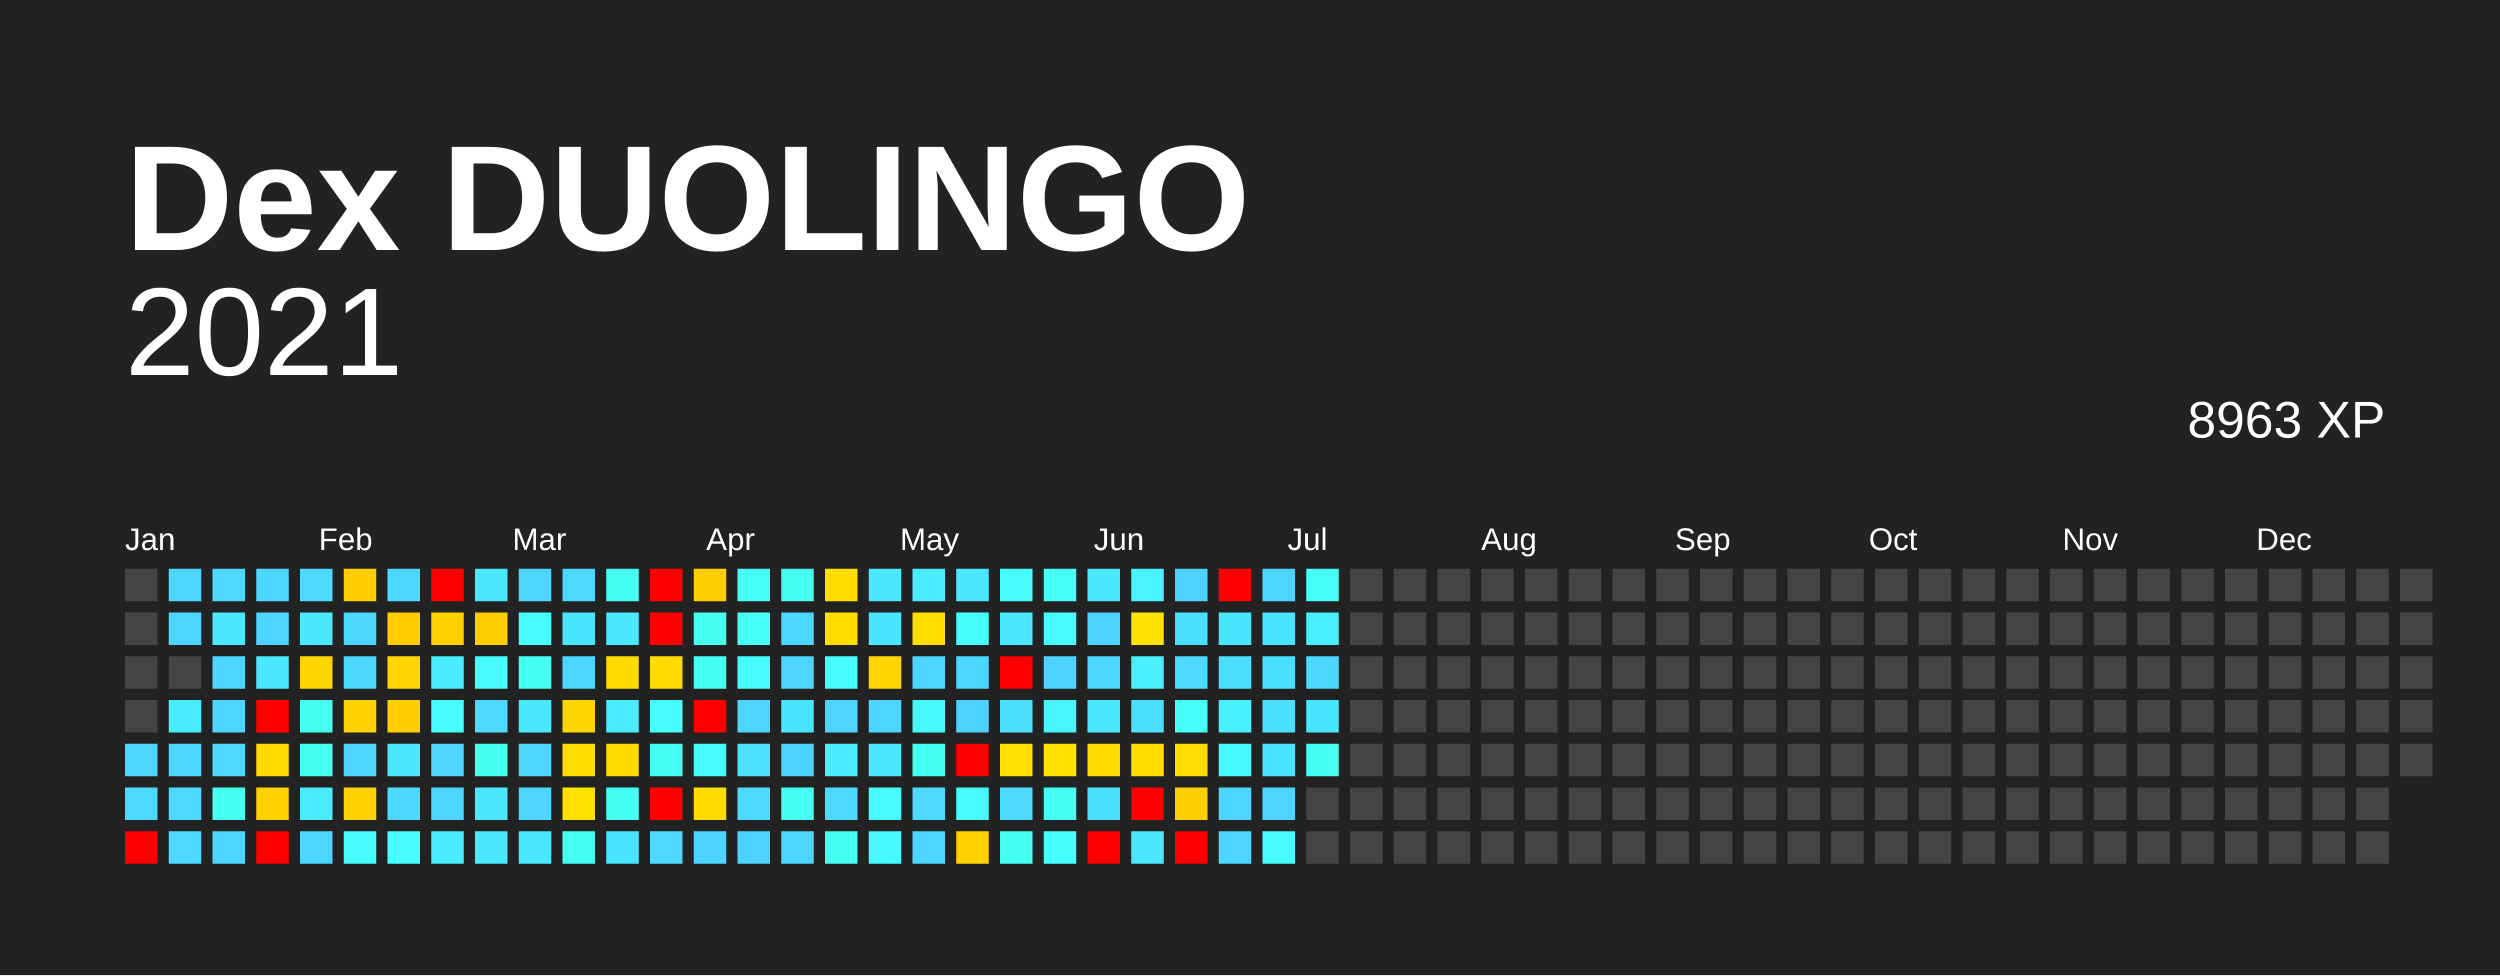
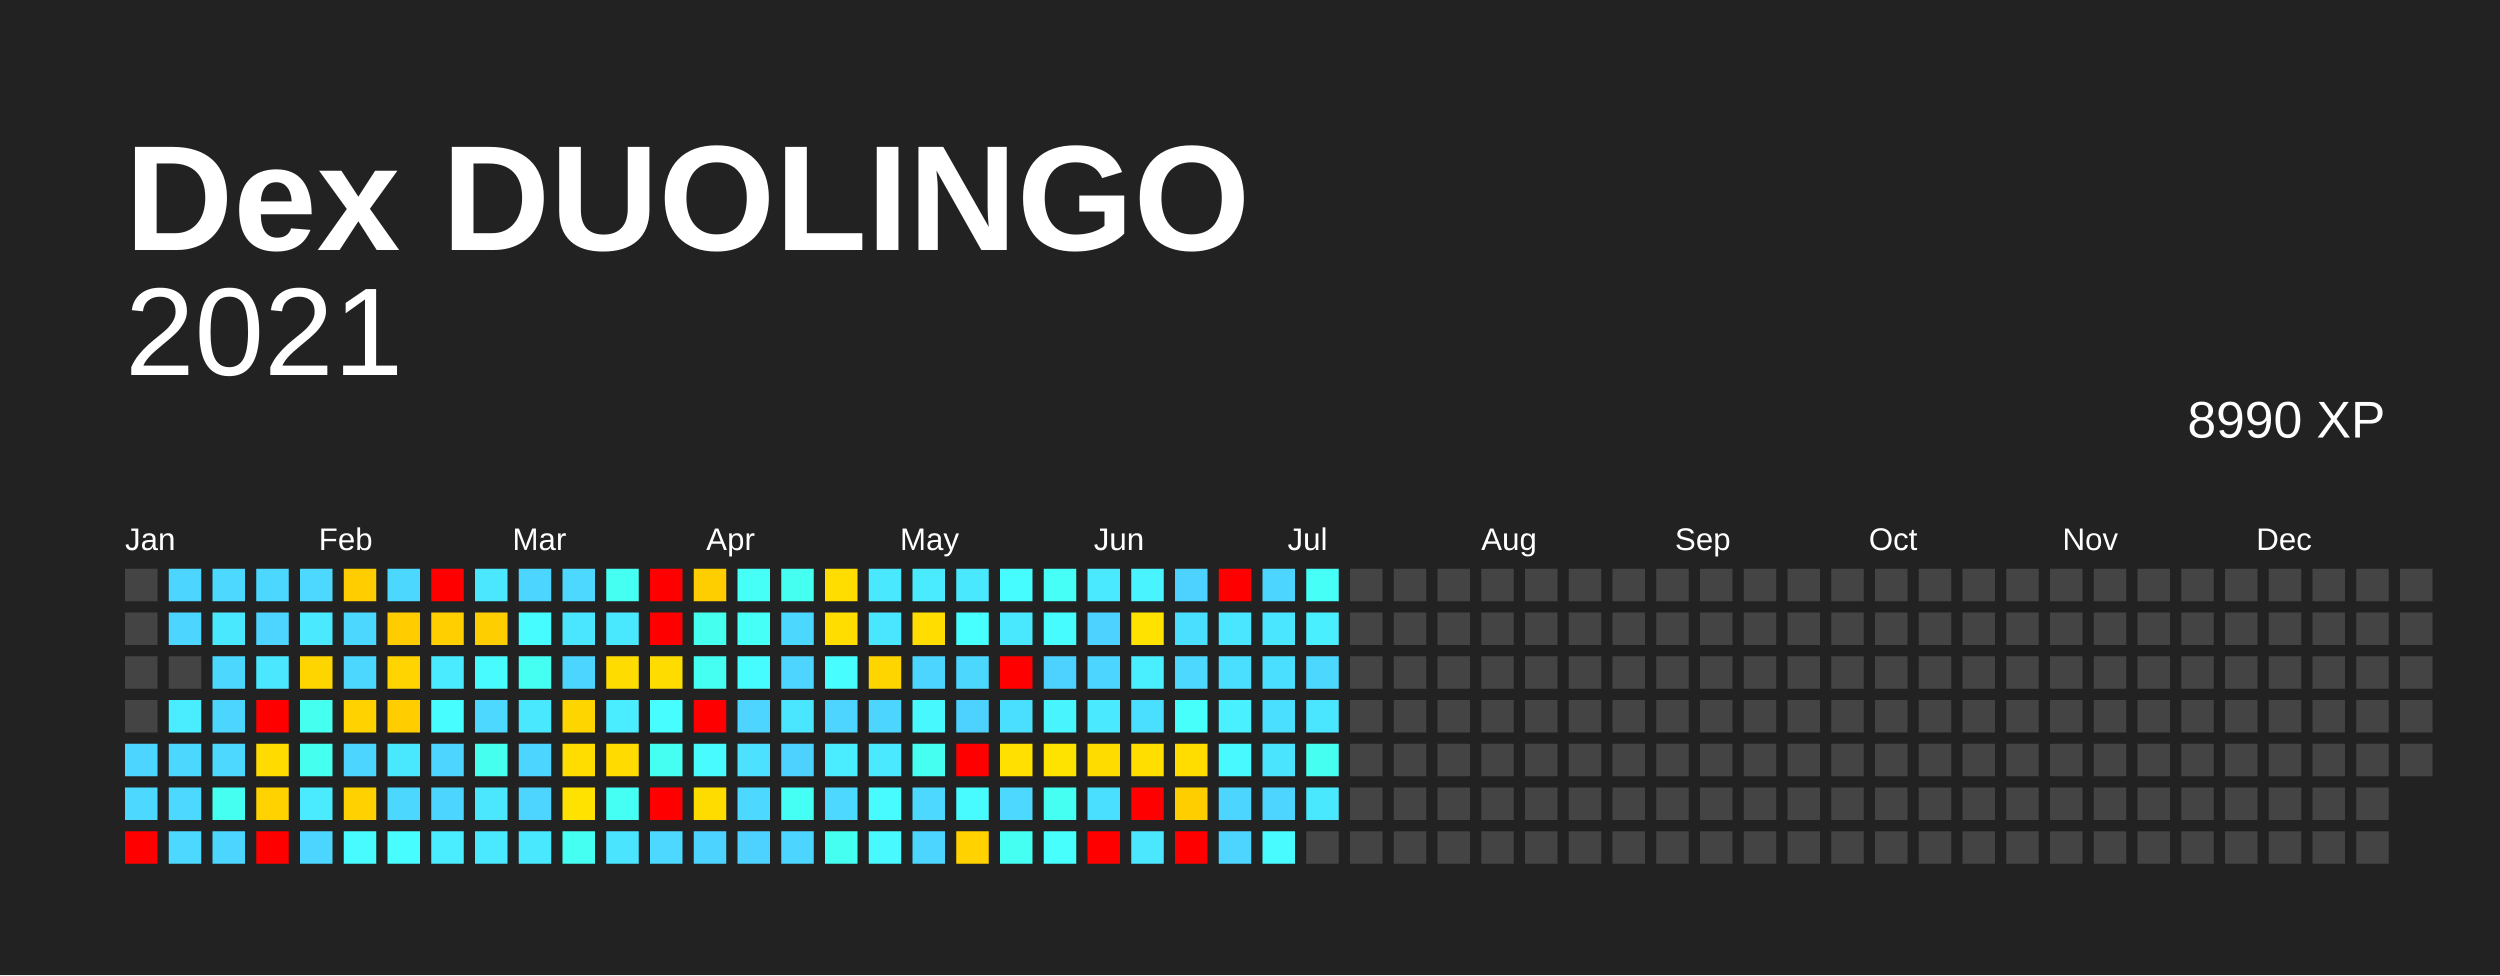
<svg xmlns="http://www.w3.org/2000/svg" baseProfile="full" height="78mm" version="1.1" viewBox="0,0,200,78" width="200mm">
  <defs />
  <rect fill="#222222" height="78" width="200" x="0" y="0" />
  <text fill="#FFFFFF" style="font-size:12px; font-family:Arial; font-weight:bold;" x="10" y="20">Dex DUOLINGO</text>
  <text alignment-baseline="hanging" fill="#FFFFFF" style="font-size:10.0px; font-family:Arial;" x="10" y="30">2021</text>
-   <text alignment-baseline="hanging" fill="#FFFFFF" style="font-size:4.125px; font-family:Arial;" x="175" y="35">8963 XP</text>
+   <text alignment-baseline="hanging" fill="#FFFFFF" style="font-size:4.125px; font-family:Arial;" x="175" y="35">8990 XP</text>
  <text fill="#FFFFFF" style="font-size:2.5px; font-family:Arial" x="10.0" y="44">Jan</text>
  <text fill="#FFFFFF" style="font-size:2.5px; font-family:Arial" x="25.5" y="44">Feb</text>
  <text fill="#FFFFFF" style="font-size:2.5px; font-family:Arial" x="41.0" y="44">Mar</text>
  <text fill="#FFFFFF" style="font-size:2.5px; font-family:Arial" x="56.5" y="44">Apr</text>
  <text fill="#FFFFFF" style="font-size:2.5px; font-family:Arial" x="72.0" y="44">May</text>
  <text fill="#FFFFFF" style="font-size:2.5px; font-family:Arial" x="87.5" y="44">Jun</text>
  <text fill="#FFFFFF" style="font-size:2.5px; font-family:Arial" x="103.0" y="44">Jul</text>
  <text fill="#FFFFFF" style="font-size:2.5px; font-family:Arial" x="118.5" y="44">Aug</text>
  <text fill="#FFFFFF" style="font-size:2.5px; font-family:Arial" x="134.0" y="44">Sep</text>
  <text fill="#FFFFFF" style="font-size:2.5px; font-family:Arial" x="149.5" y="44">Oct</text>
  <text fill="#FFFFFF" style="font-size:2.5px; font-family:Arial" x="165.0" y="44">Nov</text>
  <text fill="#FFFFFF" style="font-size:2.5px; font-family:Arial" x="180.5" y="44">Dec</text>
  <rect fill="#444444" height="2.6" width="2.6" x="10.0" y="45.5" />
  <rect fill="#444444" height="2.6" width="2.6" x="10.0" y="49.0" />
  <rect fill="#444444" height="2.6" width="2.6" x="10.0" y="52.5" />
  <rect fill="#444444" height="2.6" width="2.6" x="10.0" y="56.0" />
  <rect fill="#4cd6ff" height="2.6" width="2.6" x="10.0" y="59.5" />
  <rect fill="#4cd8ff" height="2.6" width="2.6" x="10.0" y="63.0" />
  <rect fill="red" height="2.6" width="2.6" x="10.0" y="66.5" />
  <rect fill="#4cd6ff" height="2.6" width="2.6" x="13.5" y="45.5" />
  <rect fill="#4cd6ff" height="2.6" width="2.6" x="13.5" y="49.0" />
  <rect fill="#444444" height="2.6" width="2.6" x="13.5" y="52.5" />
  <rect fill="#4aecff" height="2.6" width="2.6" x="13.5" y="56.0" />
  <rect fill="#4cd7ff" height="2.6" width="2.6" x="13.5" y="59.5" />
  <rect fill="#4cd8ff" height="2.6" width="2.6" x="13.5" y="63.0" />
  <rect fill="#4cd8ff" height="2.6" width="2.6" x="13.5" y="66.5" />
  <rect fill="#4cd8ff" height="2.6" width="2.6" x="17.0" y="45.5" />
  <rect fill="#4ae8ff" height="2.6" width="2.6" x="17.0" y="49.0" />
  <rect fill="#4cd7ff" height="2.6" width="2.6" x="17.0" y="52.5" />
  <rect fill="#4cd6ff" height="2.6" width="2.6" x="17.0" y="56.0" />
  <rect fill="#4cd8ff" height="2.6" width="2.6" x="17.0" y="59.5" />
  <rect fill="#45fff0" height="2.6" width="2.6" x="17.0" y="63.0" />
  <rect fill="#4cd6ff" height="2.6" width="2.6" x="17.0" y="66.5" />
  <rect fill="#4cd7ff" height="2.6" width="2.6" x="20.5" y="45.5" />
  <rect fill="#4dd5ff" height="2.6" width="2.6" x="20.5" y="49.0" />
  <rect fill="#4ae7ff" height="2.6" width="2.6" x="20.5" y="52.5" />
  <rect fill="red" height="2.6" width="2.6" x="20.5" y="56.0" />
  <rect fill="#ffdb00" height="2.6" width="2.6" x="20.5" y="59.5" />
  <rect fill="#ffd200" height="2.6" width="2.6" x="20.5" y="63.0" />
  <rect fill="red" height="2.6" width="2.6" x="20.5" y="66.5" />
  <rect fill="#4cd8ff" height="2.6" width="2.6" x="24.0" y="45.5" />
  <rect fill="#4ae9ff" height="2.6" width="2.6" x="24.0" y="49.0" />
  <rect fill="#ffd500" height="2.6" width="2.6" x="24.0" y="52.5" />
  <rect fill="#45ffef" height="2.6" width="2.6" x="24.0" y="56.0" />
  <rect fill="#45ffef" height="2.6" width="2.6" x="24.0" y="59.5" />
  <rect fill="#4aebff" height="2.6" width="2.6" x="24.0" y="63.0" />
  <rect fill="#4cd6ff" height="2.6" width="2.6" x="24.0" y="66.5" />
  <rect fill="#ffcd00" height="2.6" width="2.6" x="27.5" y="45.5" />
  <rect fill="#4cd7ff" height="2.6" width="2.6" x="27.5" y="49.0" />
  <rect fill="#4cd7ff" height="2.6" width="2.6" x="27.5" y="52.5" />
  <rect fill="#ffd200" height="2.6" width="2.6" x="27.5" y="56.0" />
  <rect fill="#4cd6ff" height="2.6" width="2.6" x="27.5" y="59.5" />
  <rect fill="#ffd100" height="2.6" width="2.6" x="27.5" y="63.0" />
  <rect fill="#48fbff" height="2.6" width="2.6" x="27.5" y="66.5" />
  <rect fill="#4cd7ff" height="2.6" width="2.6" x="31.0" y="45.5" />
  <rect fill="#ffcc00" height="2.6" width="2.6" x="31.0" y="49.0" />
  <rect fill="#ffd400" height="2.6" width="2.6" x="31.0" y="52.5" />
  <rect fill="#ffcd00" height="2.6" width="2.6" x="31.0" y="56.0" />
  <rect fill="#4ae8ff" height="2.6" width="2.6" x="31.0" y="59.5" />
  <rect fill="#4cd7ff" height="2.6" width="2.6" x="31.0" y="63.0" />
  <rect fill="#47fdff" height="2.6" width="2.6" x="31.0" y="66.5" />
  <rect fill="red" height="2.6" width="2.6" x="34.5" y="45.5" />
  <rect fill="#ffcf00" height="2.6" width="2.6" x="34.5" y="49.0" />
  <rect fill="#4aebff" height="2.6" width="2.6" x="34.5" y="52.5" />
  <rect fill="#47fdff" height="2.6" width="2.6" x="34.5" y="56.0" />
  <rect fill="#4dd5ff" height="2.6" width="2.6" x="34.5" y="59.5" />
  <rect fill="#4cd6ff" height="2.6" width="2.6" x="34.5" y="63.0" />
  <rect fill="#4aecff" height="2.6" width="2.6" x="34.5" y="66.5" />
  <rect fill="#4ae7ff" height="2.6" width="2.6" x="38.0" y="45.5" />
  <rect fill="#ffce00" height="2.6" width="2.6" x="38.0" y="49.0" />
  <rect fill="#48fbff" height="2.6" width="2.6" x="38.0" y="52.5" />
  <rect fill="#4cd8ff" height="2.6" width="2.6" x="38.0" y="56.0" />
  <rect fill="#45ffef" height="2.6" width="2.6" x="38.0" y="59.5" />
  <rect fill="#4ae7ff" height="2.6" width="2.6" x="38.0" y="63.0" />
  <rect fill="#4ae9ff" height="2.6" width="2.6" x="38.0" y="66.5" />
  <rect fill="#4cd6ff" height="2.6" width="2.6" x="41.5" y="45.5" />
  <rect fill="#47fcff" height="2.6" width="2.6" x="41.5" y="49.0" />
  <rect fill="#45fff3" height="2.6" width="2.6" x="41.5" y="52.5" />
  <rect fill="#4ae8ff" height="2.6" width="2.6" x="41.5" y="56.0" />
  <rect fill="#4cd6ff" height="2.6" width="2.6" x="41.5" y="59.5" />
  <rect fill="#4dd5ff" height="2.6" width="2.6" x="41.5" y="63.0" />
  <rect fill="#4ae8ff" height="2.6" width="2.6" x="41.5" y="66.5" />
  <rect fill="#4cd8ff" height="2.6" width="2.6" x="45.0" y="45.5" />
  <rect fill="#4ae5ff" height="2.6" width="2.6" x="45.0" y="49.0" />
  <rect fill="#4cd6ff" height="2.6" width="2.6" x="45.0" y="52.5" />
  <rect fill="#ffd500" height="2.6" width="2.6" x="45.0" y="56.0" />
  <rect fill="#ffdd00" height="2.6" width="2.6" x="45.0" y="59.5" />
  <rect fill="#ffe200" height="2.6" width="2.6" x="45.0" y="63.0" />
  <rect fill="#45fff2" height="2.6" width="2.6" x="45.0" y="66.5" />
  <rect fill="#45fff2" height="2.6" width="2.6" x="48.5" y="45.5" />
  <rect fill="#4ae8ff" height="2.6" width="2.6" x="48.5" y="49.0" />
  <rect fill="#ffdc00" height="2.6" width="2.6" x="48.5" y="52.5" />
  <rect fill="#4aecff" height="2.6" width="2.6" x="48.5" y="56.0" />
  <rect fill="#ffdb00" height="2.6" width="2.6" x="48.5" y="59.5" />
  <rect fill="#46fff4" height="2.6" width="2.6" x="48.5" y="63.0" />
  <rect fill="#4be4ff" height="2.6" width="2.6" x="48.5" y="66.5" />
  <rect fill="red" height="2.6" width="2.6" x="52.0" y="45.5" />
  <rect fill="red" height="2.6" width="2.6" x="52.0" y="49.0" />
  <rect fill="#ffdc00" height="2.6" width="2.6" x="52.0" y="52.5" />
  <rect fill="#47fdff" height="2.6" width="2.6" x="52.0" y="56.0" />
  <rect fill="#45fff3" height="2.6" width="2.6" x="52.0" y="59.5" />
  <rect fill="red" height="2.6" width="2.6" x="52.0" y="63.0" />
  <rect fill="#4cd8ff" height="2.6" width="2.6" x="52.0" y="66.5" />
  <rect fill="#ffce00" height="2.6" width="2.6" x="55.5" y="45.5" />
  <rect fill="#45ffef" height="2.6" width="2.6" x="55.5" y="49.0" />
  <rect fill="#45fff2" height="2.6" width="2.6" x="55.5" y="52.5" />
  <rect fill="red" height="2.6" width="2.6" x="55.5" y="56.0" />
  <rect fill="#48fbff" height="2.6" width="2.6" x="55.5" y="59.5" />
  <rect fill="#ffdc00" height="2.6" width="2.6" x="55.5" y="63.0" />
  <rect fill="#4dd3ff" height="2.6" width="2.6" x="55.5" y="66.5" />
  <rect fill="#46fff6" height="2.6" width="2.6" x="59.0" y="45.5" />
  <rect fill="#46fff7" height="2.6" width="2.6" x="59.0" y="49.0" />
  <rect fill="#47fcff" height="2.6" width="2.6" x="59.0" y="52.5" />
  <rect fill="#4dd5ff" height="2.6" width="2.6" x="59.0" y="56.0" />
  <rect fill="#4be1ff" height="2.6" width="2.6" x="59.0" y="59.5" />
  <rect fill="#4cd8ff" height="2.6" width="2.6" x="59.0" y="63.0" />
  <rect fill="#4dd2ff" height="2.6" width="2.6" x="59.0" y="66.5" />
  <rect fill="#45fff0" height="2.6" width="2.6" x="62.5" y="45.5" />
  <rect fill="#4cd7ff" height="2.6" width="2.6" x="62.5" y="49.0" />
  <rect fill="#4dd5ff" height="2.6" width="2.6" x="62.5" y="52.5" />
  <rect fill="#4ae5ff" height="2.6" width="2.6" x="62.5" y="56.0" />
  <rect fill="#4dd2ff" height="2.6" width="2.6" x="62.5" y="59.5" />
  <rect fill="#46fff4" height="2.6" width="2.6" x="62.5" y="63.0" />
  <rect fill="#4cd6ff" height="2.6" width="2.6" x="62.5" y="66.5" />
  <rect fill="#ffdd00" height="2.6" width="2.6" x="66.0" y="45.5" />
  <rect fill="#ffdd00" height="2.6" width="2.6" x="66.0" y="49.0" />
  <rect fill="#47fdff" height="2.6" width="2.6" x="66.0" y="52.5" />
  <rect fill="#4dd5ff" height="2.6" width="2.6" x="66.0" y="56.0" />
  <rect fill="#4aecff" height="2.6" width="2.6" x="66.0" y="59.5" />
  <rect fill="#4cd8ff" height="2.6" width="2.6" x="66.0" y="63.0" />
  <rect fill="#45fff0" height="2.6" width="2.6" x="66.0" y="66.5" />
  <rect fill="#4ae8ff" height="2.6" width="2.6" x="69.5" y="45.5" />
  <rect fill="#4ae5ff" height="2.6" width="2.6" x="69.5" y="49.0" />
  <rect fill="#ffd500" height="2.6" width="2.6" x="69.5" y="52.5" />
  <rect fill="#4cd6ff" height="2.6" width="2.6" x="69.5" y="56.0" />
  <rect fill="#4ae9ff" height="2.6" width="2.6" x="69.5" y="59.5" />
  <rect fill="#48fbff" height="2.6" width="2.6" x="69.5" y="63.0" />
  <rect fill="#48f9ff" height="2.6" width="2.6" x="69.5" y="66.5" />
  <rect fill="#4aebff" height="2.6" width="2.6" x="73.0" y="45.5" />
  <rect fill="#ffdd00" height="2.6" width="2.6" x="73.0" y="49.0" />
  <rect fill="#4cd6ff" height="2.6" width="2.6" x="73.0" y="52.5" />
  <rect fill="#48f8ff" height="2.6" width="2.6" x="73.0" y="56.0" />
  <rect fill="#45fff0" height="2.6" width="2.6" x="73.0" y="59.5" />
  <rect fill="#4cd8ff" height="2.6" width="2.6" x="73.0" y="63.0" />
  <rect fill="#4cd6ff" height="2.6" width="2.6" x="73.0" y="66.5" />
  <rect fill="#4ae8ff" height="2.6" width="2.6" x="76.5" y="45.5" />
  <rect fill="#47ffff" height="2.6" width="2.6" x="76.5" y="49.0" />
  <rect fill="#4cd7ff" height="2.6" width="2.6" x="76.5" y="52.5" />
  <rect fill="#4dd2ff" height="2.6" width="2.6" x="76.5" y="56.0" />
  <rect fill="red" height="2.6" width="2.6" x="76.5" y="59.5" />
  <rect fill="#48fbff" height="2.6" width="2.6" x="76.5" y="63.0" />
  <rect fill="#ffd200" height="2.6" width="2.6" x="76.5" y="66.5" />
  <rect fill="#47fcff" height="2.6" width="2.6" x="80.0" y="45.5" />
  <rect fill="#4ae8ff" height="2.6" width="2.6" x="80.0" y="49.0" />
  <rect fill="red" height="2.6" width="2.6" x="80.0" y="52.5" />
  <rect fill="#4bdfff" height="2.6" width="2.6" x="80.0" y="56.0" />
  <rect fill="#ffe000" height="2.6" width="2.6" x="80.0" y="59.5" />
  <rect fill="#4cd8ff" height="2.6" width="2.6" x="80.0" y="63.0" />
  <rect fill="#45fff2" height="2.6" width="2.6" x="80.0" y="66.5" />
  <rect fill="#46fff7" height="2.6" width="2.6" x="83.5" y="45.5" />
  <rect fill="#47fcff" height="2.6" width="2.6" x="83.5" y="49.0" />
  <rect fill="#4dd2ff" height="2.6" width="2.6" x="83.5" y="52.5" />
  <rect fill="#48f5ff" height="2.6" width="2.6" x="83.5" y="56.0" />
  <rect fill="#ffe300" height="2.6" width="2.6" x="83.5" y="59.5" />
  <rect fill="#45fff2" height="2.6" width="2.6" x="83.5" y="63.0" />
  <rect fill="#47fffd" height="2.6" width="2.6" x="83.5" y="66.5" />
  <rect fill="#4ae9ff" height="2.6" width="2.6" x="87.0" y="45.5" />
  <rect fill="#4dd2ff" height="2.6" width="2.6" x="87.0" y="49.0" />
  <rect fill="#4cd6ff" height="2.6" width="2.6" x="87.0" y="52.5" />
  <rect fill="#4ae9ff" height="2.6" width="2.6" x="87.0" y="56.0" />
  <rect fill="#ffdc00" height="2.6" width="2.6" x="87.0" y="59.5" />
  <rect fill="#4bdfff" height="2.6" width="2.6" x="87.0" y="63.0" />
  <rect fill="red" height="2.6" width="2.6" x="87.0" y="66.5" />
  <rect fill="#49f3ff" height="2.6" width="2.6" x="90.5" y="45.5" />
  <rect fill="#ffe200" height="2.6" width="2.6" x="90.5" y="49.0" />
  <rect fill="#49efff" height="2.6" width="2.6" x="90.5" y="52.5" />
  <rect fill="#4bdfff" height="2.6" width="2.6" x="90.5" y="56.0" />
  <rect fill="#ffde00" height="2.6" width="2.6" x="90.5" y="59.5" />
  <rect fill="red" height="2.6" width="2.6" x="90.5" y="63.0" />
  <rect fill="#4ae7ff" height="2.6" width="2.6" x="90.5" y="66.5" />
  <rect fill="#4dd2ff" height="2.6" width="2.6" x="94.0" y="45.5" />
  <rect fill="#4bdfff" height="2.6" width="2.6" x="94.0" y="49.0" />
  <rect fill="#4cd8ff" height="2.6" width="2.6" x="94.0" y="52.5" />
  <rect fill="#47fffb" height="2.6" width="2.6" x="94.0" y="56.0" />
  <rect fill="#ffdd00" height="2.6" width="2.6" x="94.0" y="59.5" />
  <rect fill="#ffce00" height="2.6" width="2.6" x="94.0" y="63.0" />
  <rect fill="red" height="2.6" width="2.6" x="94.0" y="66.5" />
  <rect fill="red" height="2.6" width="2.6" x="97.5" y="45.5" />
  <rect fill="#4ae5ff" height="2.6" width="2.6" x="97.5" y="49.0" />
  <rect fill="#4bdfff" height="2.6" width="2.6" x="97.5" y="52.5" />
  <rect fill="#49f0ff" height="2.6" width="2.6" x="97.5" y="56.0" />
  <rect fill="#48f9ff" height="2.6" width="2.6" x="97.5" y="59.5" />
  <rect fill="#4cd6ff" height="2.6" width="2.6" x="97.5" y="63.0" />
  <rect fill="#4dd5ff" height="2.6" width="2.6" x="97.5" y="66.5" />
  <rect fill="#4cd6ff" height="2.6" width="2.6" x="101.0" y="45.5" />
  <rect fill="#4ae5ff" height="2.6" width="2.6" x="101.0" y="49.0" />
  <rect fill="#4bdfff" height="2.6" width="2.6" x="101.0" y="52.5" />
  <rect fill="#4bdfff" height="2.6" width="2.6" x="101.0" y="56.0" />
  <rect fill="#4be4ff" height="2.6" width="2.6" x="101.0" y="59.5" />
  <rect fill="#4dd5ff" height="2.6" width="2.6" x="101.0" y="63.0" />
  <rect fill="#48fbff" height="2.6" width="2.6" x="101.0" y="66.5" />
  <rect fill="#46fff7" height="2.6" width="2.6" x="104.5" y="45.5" />
  <rect fill="#49efff" height="2.6" width="2.6" x="104.5" y="49.0" />
  <rect fill="#4cd7ff" height="2.6" width="2.6" x="104.5" y="52.5" />
  <rect fill="#4ae5ff" height="2.6" width="2.6" x="104.5" y="56.0" />
  <rect fill="#45fff0" height="2.6" width="2.6" x="104.5" y="59.5" />
-   <rect fill="#444444" height="2.6" width="2.6" x="104.5" y="63.0" />
+   <rect fill="#4ae8ff" height="2.6" width="2.6" x="104.5" y="63.0" />
  <rect fill="#444444" height="2.6" width="2.6" x="104.5" y="66.5" />
  <rect fill="#444444" height="2.6" width="2.6" x="108.0" y="45.5" />
  <rect fill="#444444" height="2.6" width="2.6" x="108.0" y="49.0" />
  <rect fill="#444444" height="2.6" width="2.6" x="108.0" y="52.5" />
  <rect fill="#444444" height="2.6" width="2.6" x="108.0" y="56.0" />
  <rect fill="#444444" height="2.6" width="2.6" x="108.0" y="59.5" />
  <rect fill="#444444" height="2.6" width="2.6" x="108.0" y="63.0" />
  <rect fill="#444444" height="2.6" width="2.6" x="108.0" y="66.5" />
  <rect fill="#444444" height="2.6" width="2.6" x="111.5" y="45.5" />
  <rect fill="#444444" height="2.6" width="2.6" x="111.5" y="49.0" />
  <rect fill="#444444" height="2.6" width="2.6" x="111.5" y="52.5" />
  <rect fill="#444444" height="2.6" width="2.6" x="111.5" y="56.0" />
  <rect fill="#444444" height="2.6" width="2.6" x="111.5" y="59.5" />
  <rect fill="#444444" height="2.6" width="2.6" x="111.5" y="63.0" />
  <rect fill="#444444" height="2.6" width="2.6" x="111.5" y="66.5" />
  <rect fill="#444444" height="2.6" width="2.6" x="115.0" y="45.5" />
  <rect fill="#444444" height="2.6" width="2.6" x="115.0" y="49.0" />
  <rect fill="#444444" height="2.6" width="2.6" x="115.0" y="52.5" />
  <rect fill="#444444" height="2.6" width="2.6" x="115.0" y="56.0" />
  <rect fill="#444444" height="2.6" width="2.6" x="115.0" y="59.5" />
  <rect fill="#444444" height="2.6" width="2.6" x="115.0" y="63.0" />
  <rect fill="#444444" height="2.6" width="2.6" x="115.0" y="66.5" />
  <rect fill="#444444" height="2.6" width="2.6" x="118.5" y="45.5" />
  <rect fill="#444444" height="2.6" width="2.6" x="118.5" y="49.0" />
  <rect fill="#444444" height="2.6" width="2.6" x="118.5" y="52.5" />
  <rect fill="#444444" height="2.6" width="2.6" x="118.5" y="56.0" />
  <rect fill="#444444" height="2.6" width="2.6" x="118.5" y="59.5" />
  <rect fill="#444444" height="2.6" width="2.6" x="118.5" y="63.0" />
  <rect fill="#444444" height="2.6" width="2.6" x="118.5" y="66.5" />
  <rect fill="#444444" height="2.6" width="2.6" x="122.0" y="45.5" />
  <rect fill="#444444" height="2.6" width="2.6" x="122.0" y="49.0" />
  <rect fill="#444444" height="2.6" width="2.6" x="122.0" y="52.5" />
  <rect fill="#444444" height="2.6" width="2.6" x="122.0" y="56.0" />
  <rect fill="#444444" height="2.6" width="2.6" x="122.0" y="59.5" />
  <rect fill="#444444" height="2.6" width="2.6" x="122.0" y="63.0" />
  <rect fill="#444444" height="2.6" width="2.6" x="122.0" y="66.5" />
  <rect fill="#444444" height="2.6" width="2.6" x="125.5" y="45.5" />
  <rect fill="#444444" height="2.6" width="2.6" x="125.5" y="49.0" />
  <rect fill="#444444" height="2.6" width="2.6" x="125.5" y="52.5" />
  <rect fill="#444444" height="2.6" width="2.6" x="125.5" y="56.0" />
  <rect fill="#444444" height="2.6" width="2.6" x="125.5" y="59.5" />
  <rect fill="#444444" height="2.6" width="2.6" x="125.5" y="63.0" />
  <rect fill="#444444" height="2.6" width="2.6" x="125.5" y="66.5" />
  <rect fill="#444444" height="2.6" width="2.6" x="129.0" y="45.5" />
  <rect fill="#444444" height="2.6" width="2.6" x="129.0" y="49.0" />
  <rect fill="#444444" height="2.6" width="2.6" x="129.0" y="52.5" />
  <rect fill="#444444" height="2.6" width="2.6" x="129.0" y="56.0" />
  <rect fill="#444444" height="2.6" width="2.6" x="129.0" y="59.5" />
  <rect fill="#444444" height="2.6" width="2.6" x="129.0" y="63.0" />
  <rect fill="#444444" height="2.6" width="2.6" x="129.0" y="66.5" />
  <rect fill="#444444" height="2.6" width="2.6" x="132.5" y="45.5" />
  <rect fill="#444444" height="2.6" width="2.6" x="132.5" y="49.0" />
  <rect fill="#444444" height="2.6" width="2.6" x="132.5" y="52.5" />
  <rect fill="#444444" height="2.6" width="2.6" x="132.5" y="56.0" />
  <rect fill="#444444" height="2.6" width="2.6" x="132.5" y="59.5" />
  <rect fill="#444444" height="2.6" width="2.6" x="132.5" y="63.0" />
  <rect fill="#444444" height="2.6" width="2.6" x="132.5" y="66.5" />
  <rect fill="#444444" height="2.6" width="2.6" x="136.0" y="45.5" />
  <rect fill="#444444" height="2.6" width="2.6" x="136.0" y="49.0" />
  <rect fill="#444444" height="2.6" width="2.6" x="136.0" y="52.5" />
  <rect fill="#444444" height="2.6" width="2.6" x="136.0" y="56.0" />
  <rect fill="#444444" height="2.6" width="2.6" x="136.0" y="59.5" />
  <rect fill="#444444" height="2.6" width="2.6" x="136.0" y="63.0" />
  <rect fill="#444444" height="2.6" width="2.6" x="136.0" y="66.5" />
  <rect fill="#444444" height="2.6" width="2.6" x="139.5" y="45.5" />
  <rect fill="#444444" height="2.6" width="2.6" x="139.5" y="49.0" />
  <rect fill="#444444" height="2.6" width="2.6" x="139.5" y="52.5" />
  <rect fill="#444444" height="2.6" width="2.6" x="139.5" y="56.0" />
  <rect fill="#444444" height="2.6" width="2.6" x="139.5" y="59.5" />
  <rect fill="#444444" height="2.6" width="2.6" x="139.5" y="63.0" />
  <rect fill="#444444" height="2.6" width="2.6" x="139.5" y="66.5" />
  <rect fill="#444444" height="2.6" width="2.6" x="143.0" y="45.5" />
  <rect fill="#444444" height="2.6" width="2.6" x="143.0" y="49.0" />
  <rect fill="#444444" height="2.6" width="2.6" x="143.0" y="52.5" />
  <rect fill="#444444" height="2.6" width="2.6" x="143.0" y="56.0" />
  <rect fill="#444444" height="2.6" width="2.6" x="143.0" y="59.5" />
  <rect fill="#444444" height="2.6" width="2.6" x="143.0" y="63.0" />
  <rect fill="#444444" height="2.6" width="2.6" x="143.0" y="66.5" />
  <rect fill="#444444" height="2.6" width="2.6" x="146.5" y="45.5" />
  <rect fill="#444444" height="2.6" width="2.6" x="146.5" y="49.0" />
  <rect fill="#444444" height="2.6" width="2.6" x="146.5" y="52.5" />
  <rect fill="#444444" height="2.6" width="2.6" x="146.5" y="56.0" />
  <rect fill="#444444" height="2.6" width="2.6" x="146.5" y="59.5" />
  <rect fill="#444444" height="2.6" width="2.6" x="146.5" y="63.0" />
  <rect fill="#444444" height="2.6" width="2.6" x="146.5" y="66.5" />
  <rect fill="#444444" height="2.6" width="2.6" x="150.0" y="45.5" />
  <rect fill="#444444" height="2.6" width="2.6" x="150.0" y="49.0" />
  <rect fill="#444444" height="2.6" width="2.6" x="150.0" y="52.5" />
  <rect fill="#444444" height="2.6" width="2.6" x="150.0" y="56.0" />
  <rect fill="#444444" height="2.6" width="2.6" x="150.0" y="59.5" />
  <rect fill="#444444" height="2.6" width="2.6" x="150.0" y="63.0" />
  <rect fill="#444444" height="2.6" width="2.6" x="150.0" y="66.5" />
  <rect fill="#444444" height="2.6" width="2.6" x="153.5" y="45.5" />
  <rect fill="#444444" height="2.6" width="2.6" x="153.5" y="49.0" />
  <rect fill="#444444" height="2.6" width="2.6" x="153.5" y="52.5" />
  <rect fill="#444444" height="2.6" width="2.6" x="153.5" y="56.0" />
  <rect fill="#444444" height="2.6" width="2.6" x="153.5" y="59.5" />
  <rect fill="#444444" height="2.6" width="2.6" x="153.5" y="63.0" />
  <rect fill="#444444" height="2.6" width="2.6" x="153.5" y="66.5" />
  <rect fill="#444444" height="2.6" width="2.6" x="157.0" y="45.5" />
  <rect fill="#444444" height="2.6" width="2.6" x="157.0" y="49.0" />
  <rect fill="#444444" height="2.6" width="2.6" x="157.0" y="52.5" />
  <rect fill="#444444" height="2.6" width="2.6" x="157.0" y="56.0" />
  <rect fill="#444444" height="2.6" width="2.6" x="157.0" y="59.5" />
  <rect fill="#444444" height="2.6" width="2.6" x="157.0" y="63.0" />
  <rect fill="#444444" height="2.6" width="2.6" x="157.0" y="66.5" />
  <rect fill="#444444" height="2.6" width="2.6" x="160.5" y="45.5" />
  <rect fill="#444444" height="2.6" width="2.6" x="160.5" y="49.0" />
  <rect fill="#444444" height="2.6" width="2.6" x="160.5" y="52.5" />
  <rect fill="#444444" height="2.6" width="2.6" x="160.5" y="56.0" />
  <rect fill="#444444" height="2.6" width="2.6" x="160.5" y="59.5" />
  <rect fill="#444444" height="2.6" width="2.6" x="160.5" y="63.0" />
  <rect fill="#444444" height="2.6" width="2.6" x="160.5" y="66.5" />
  <rect fill="#444444" height="2.6" width="2.6" x="164.0" y="45.5" />
  <rect fill="#444444" height="2.6" width="2.6" x="164.0" y="49.0" />
  <rect fill="#444444" height="2.6" width="2.6" x="164.0" y="52.5" />
  <rect fill="#444444" height="2.6" width="2.6" x="164.0" y="56.0" />
  <rect fill="#444444" height="2.6" width="2.6" x="164.0" y="59.5" />
  <rect fill="#444444" height="2.6" width="2.6" x="164.0" y="63.0" />
  <rect fill="#444444" height="2.6" width="2.6" x="164.0" y="66.5" />
  <rect fill="#444444" height="2.6" width="2.6" x="167.5" y="45.5" />
  <rect fill="#444444" height="2.6" width="2.6" x="167.5" y="49.0" />
  <rect fill="#444444" height="2.6" width="2.6" x="167.5" y="52.5" />
  <rect fill="#444444" height="2.6" width="2.6" x="167.5" y="56.0" />
  <rect fill="#444444" height="2.6" width="2.6" x="167.5" y="59.5" />
  <rect fill="#444444" height="2.6" width="2.6" x="167.5" y="63.0" />
  <rect fill="#444444" height="2.6" width="2.6" x="167.5" y="66.5" />
  <rect fill="#444444" height="2.6" width="2.6" x="171.0" y="45.5" />
  <rect fill="#444444" height="2.6" width="2.6" x="171.0" y="49.0" />
  <rect fill="#444444" height="2.6" width="2.6" x="171.0" y="52.5" />
  <rect fill="#444444" height="2.6" width="2.6" x="171.0" y="56.0" />
  <rect fill="#444444" height="2.6" width="2.6" x="171.0" y="59.5" />
  <rect fill="#444444" height="2.6" width="2.6" x="171.0" y="63.0" />
  <rect fill="#444444" height="2.6" width="2.6" x="171.0" y="66.5" />
  <rect fill="#444444" height="2.6" width="2.6" x="174.5" y="45.5" />
  <rect fill="#444444" height="2.6" width="2.6" x="174.5" y="49.0" />
  <rect fill="#444444" height="2.6" width="2.6" x="174.5" y="52.5" />
  <rect fill="#444444" height="2.6" width="2.6" x="174.5" y="56.0" />
  <rect fill="#444444" height="2.6" width="2.6" x="174.5" y="59.5" />
  <rect fill="#444444" height="2.6" width="2.6" x="174.5" y="63.0" />
  <rect fill="#444444" height="2.6" width="2.6" x="174.5" y="66.5" />
  <rect fill="#444444" height="2.6" width="2.6" x="178.0" y="45.5" />
  <rect fill="#444444" height="2.6" width="2.6" x="178.0" y="49.0" />
  <rect fill="#444444" height="2.6" width="2.6" x="178.0" y="52.5" />
  <rect fill="#444444" height="2.6" width="2.6" x="178.0" y="56.0" />
  <rect fill="#444444" height="2.6" width="2.6" x="178.0" y="59.5" />
  <rect fill="#444444" height="2.6" width="2.6" x="178.0" y="63.0" />
  <rect fill="#444444" height="2.6" width="2.6" x="178.0" y="66.5" />
  <rect fill="#444444" height="2.6" width="2.6" x="181.5" y="45.5" />
  <rect fill="#444444" height="2.6" width="2.6" x="181.5" y="49.0" />
  <rect fill="#444444" height="2.6" width="2.6" x="181.5" y="52.5" />
  <rect fill="#444444" height="2.6" width="2.6" x="181.5" y="56.0" />
  <rect fill="#444444" height="2.6" width="2.6" x="181.5" y="59.5" />
  <rect fill="#444444" height="2.6" width="2.6" x="181.5" y="63.0" />
  <rect fill="#444444" height="2.6" width="2.6" x="181.5" y="66.5" />
  <rect fill="#444444" height="2.6" width="2.6" x="185.0" y="45.5" />
  <rect fill="#444444" height="2.6" width="2.6" x="185.0" y="49.0" />
  <rect fill="#444444" height="2.6" width="2.6" x="185.0" y="52.5" />
  <rect fill="#444444" height="2.6" width="2.6" x="185.0" y="56.0" />
  <rect fill="#444444" height="2.6" width="2.6" x="185.0" y="59.5" />
  <rect fill="#444444" height="2.6" width="2.6" x="185.0" y="63.0" />
  <rect fill="#444444" height="2.6" width="2.6" x="185.0" y="66.5" />
  <rect fill="#444444" height="2.6" width="2.6" x="188.5" y="45.5" />
  <rect fill="#444444" height="2.6" width="2.6" x="188.5" y="49.0" />
  <rect fill="#444444" height="2.6" width="2.6" x="188.5" y="52.5" />
  <rect fill="#444444" height="2.6" width="2.6" x="188.5" y="56.0" />
  <rect fill="#444444" height="2.6" width="2.6" x="188.5" y="59.5" />
  <rect fill="#444444" height="2.6" width="2.6" x="188.5" y="63.0" />
  <rect fill="#444444" height="2.6" width="2.6" x="188.5" y="66.5" />
  <rect fill="#444444" height="2.6" width="2.6" x="192.0" y="45.5" />
  <rect fill="#444444" height="2.6" width="2.6" x="192.0" y="49.0" />
  <rect fill="#444444" height="2.6" width="2.6" x="192.0" y="52.5" />
  <rect fill="#444444" height="2.6" width="2.6" x="192.0" y="56.0" />
  <rect fill="#444444" height="2.6" width="2.6" x="192.0" y="59.5" />
</svg>
